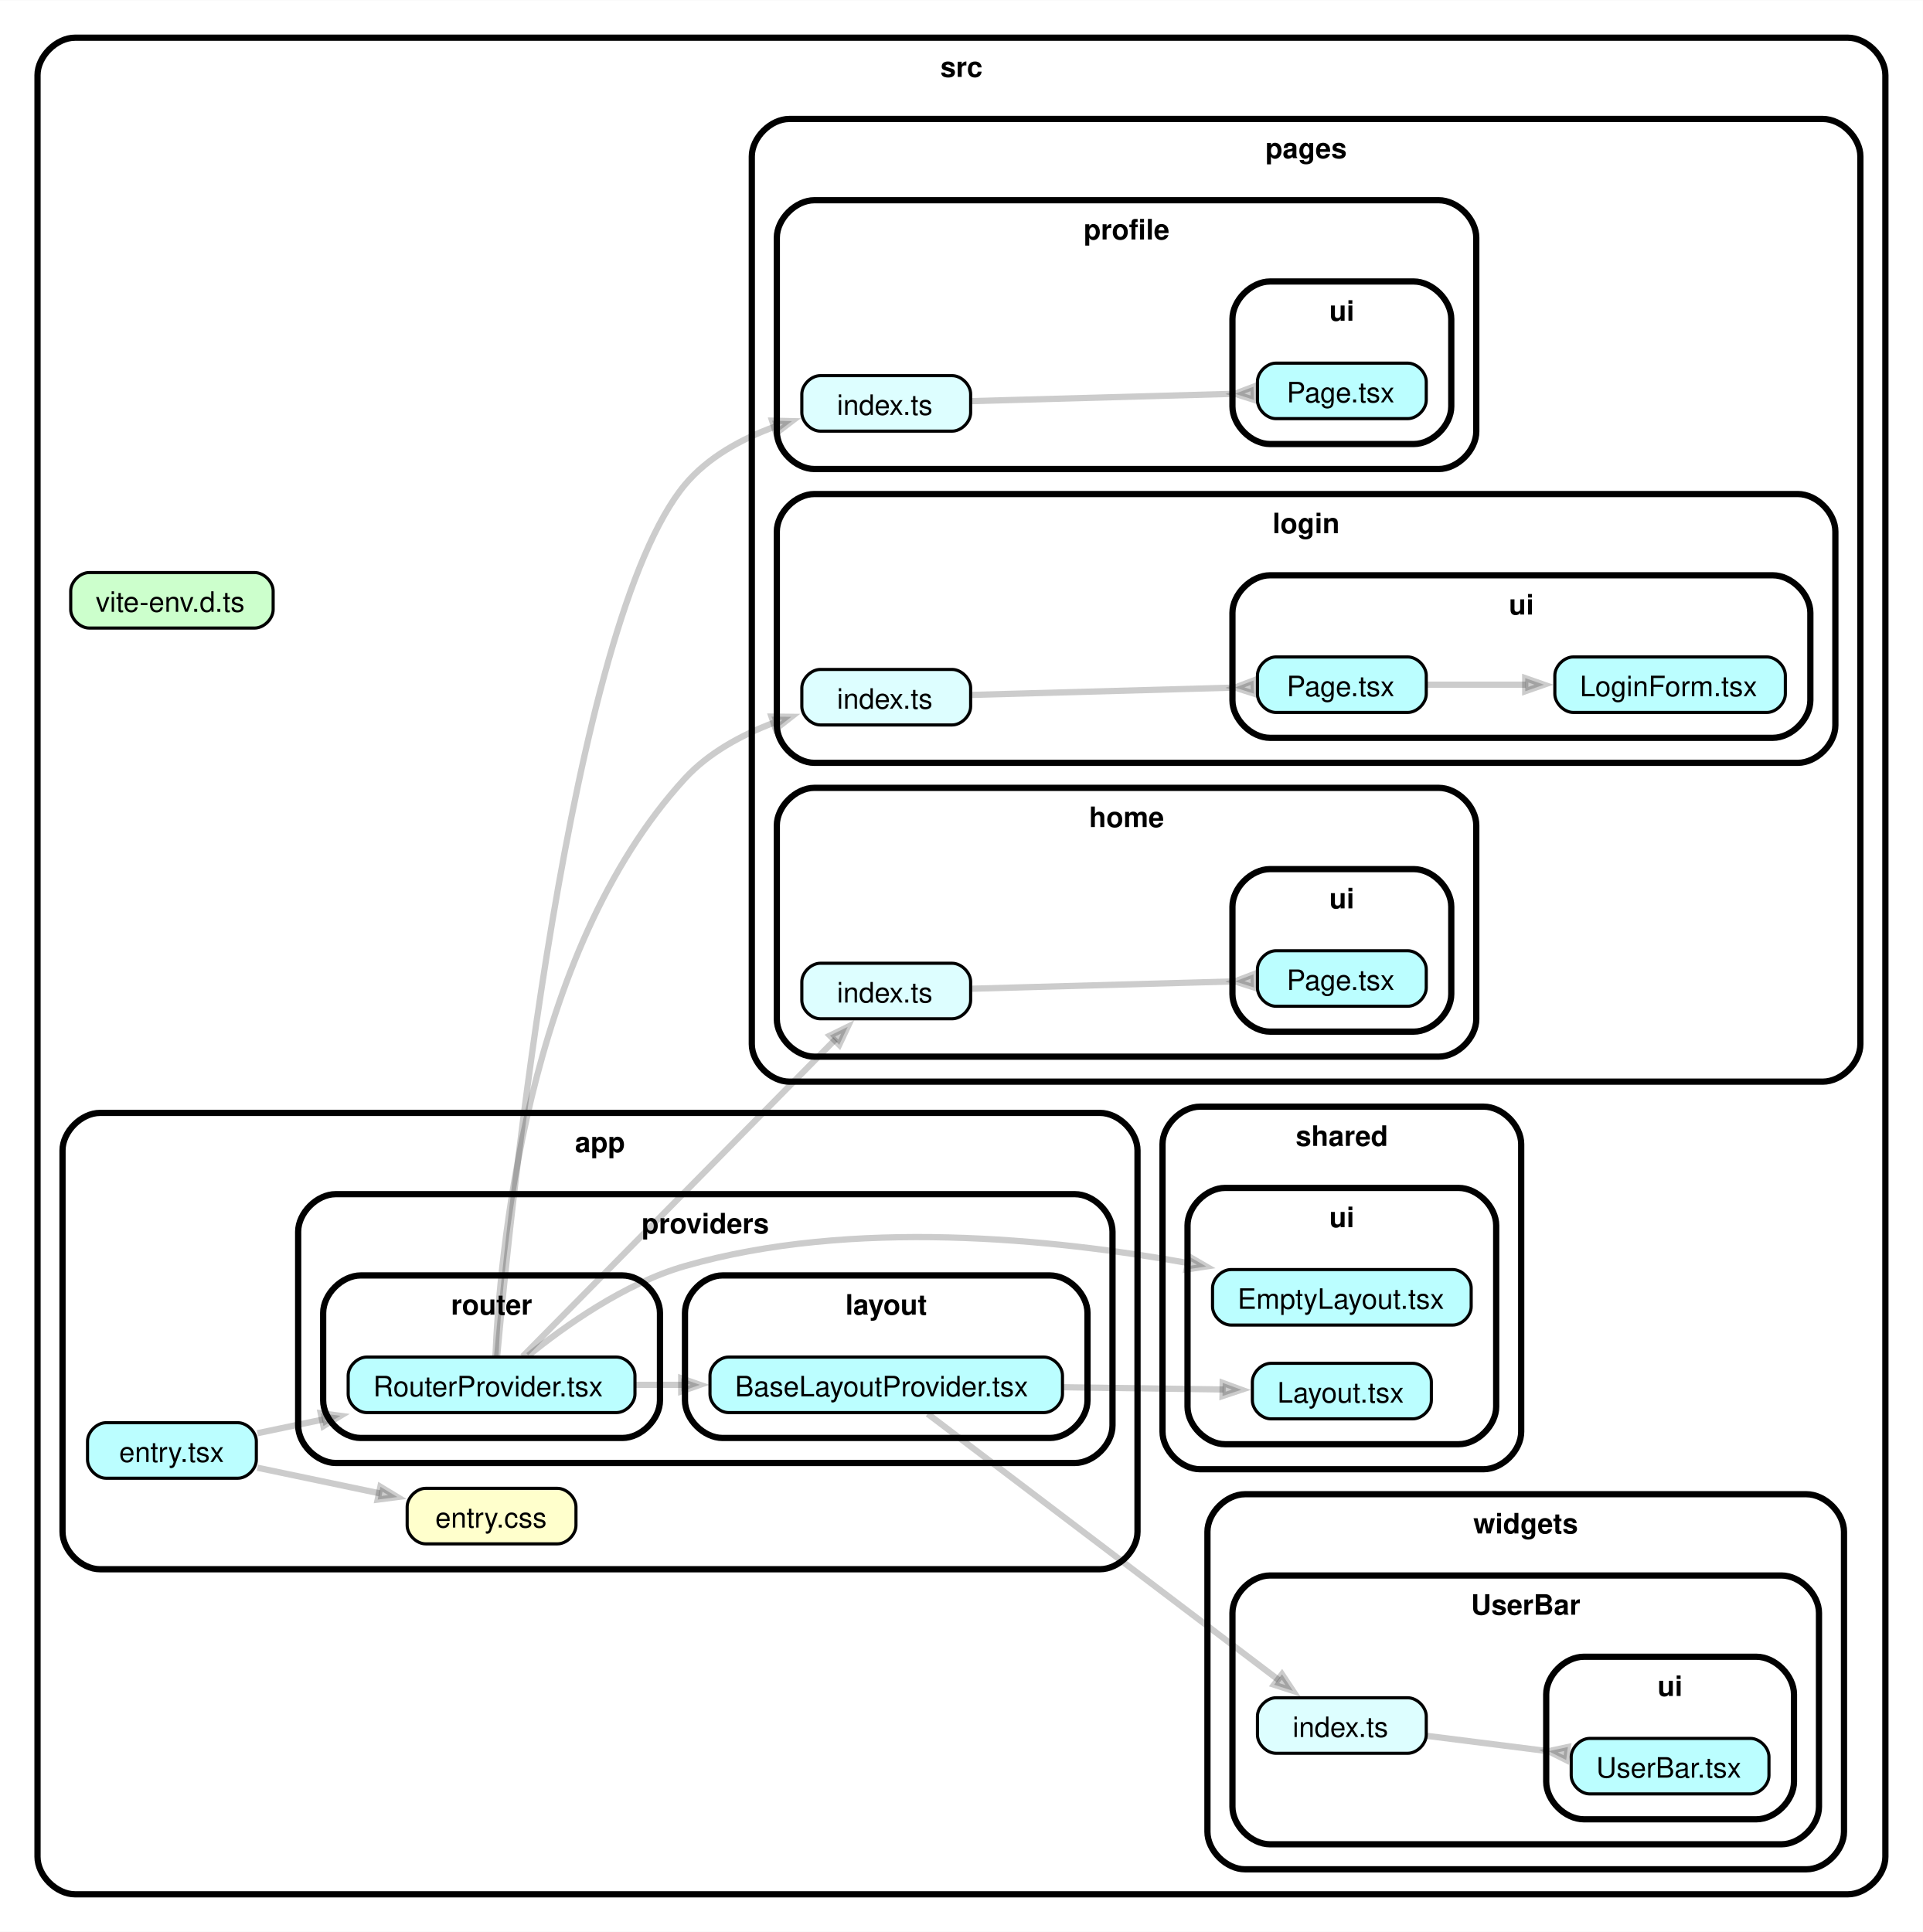
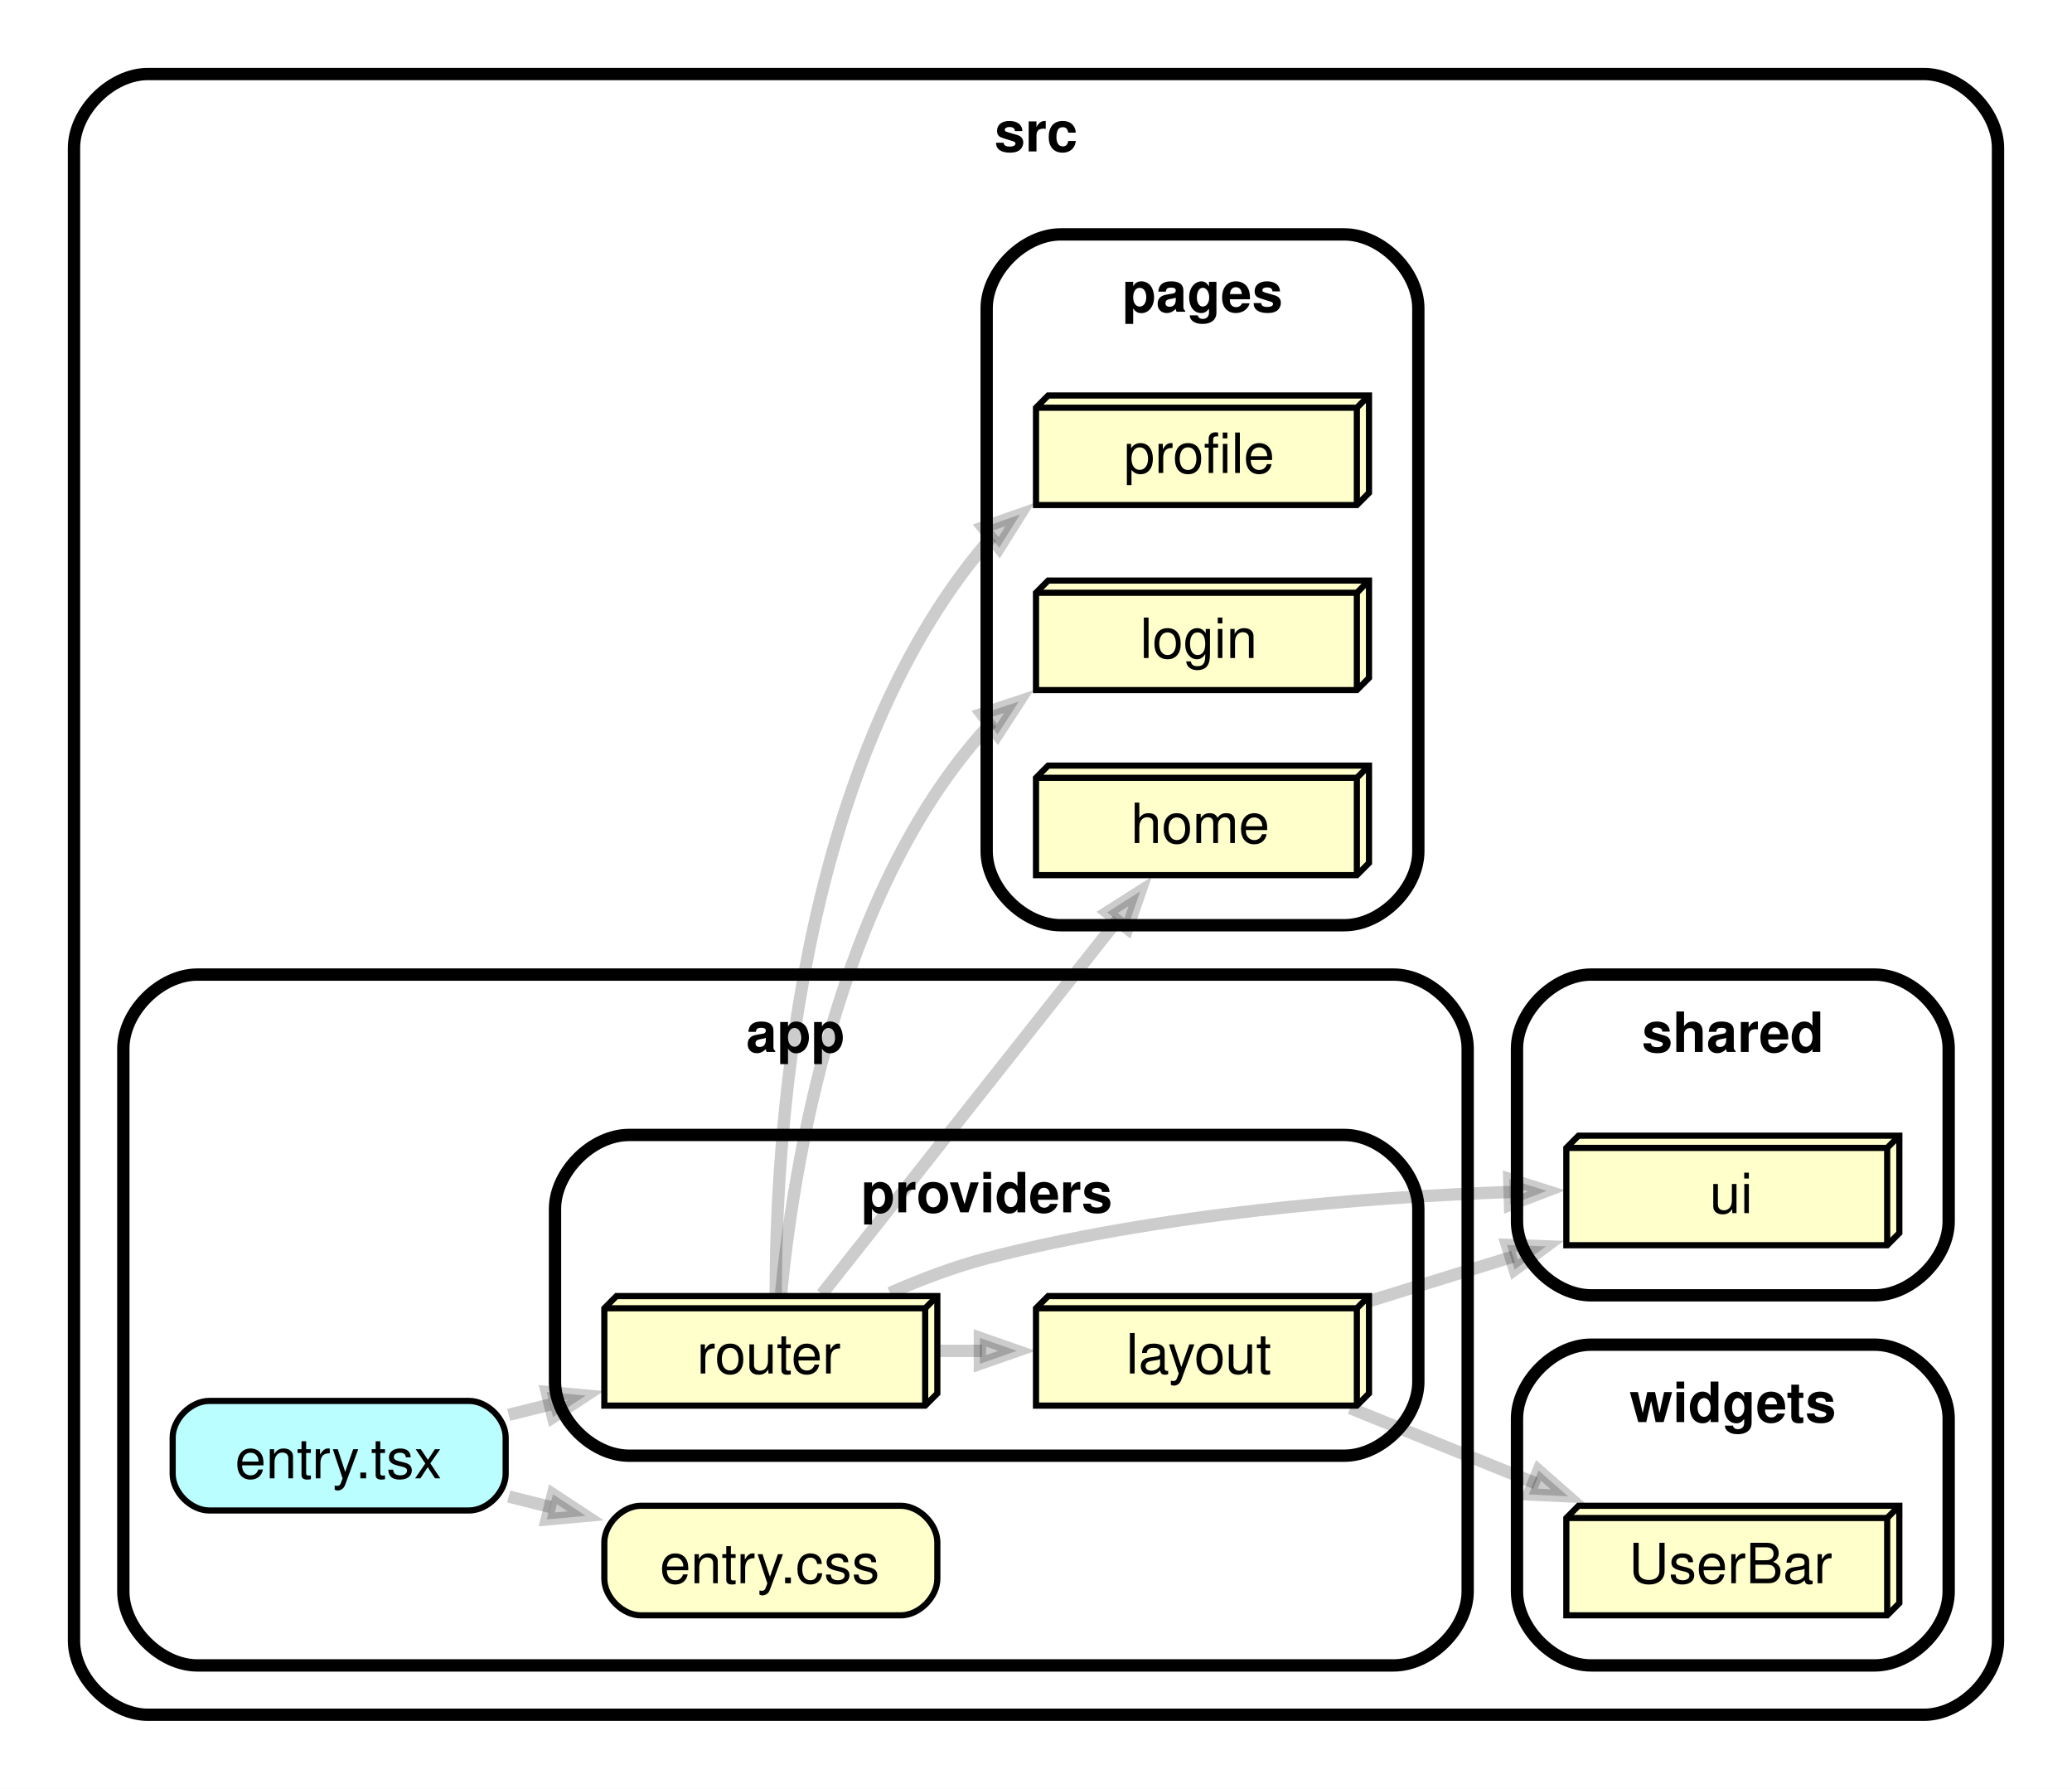
- <svg xmlns="http://www.w3.org/2000/svg" xmlns:xlink="http://www.w3.org/1999/xlink" width="615pt" height="618pt" viewBox="0.00 0.00 615.12 618.00">
-   <g id="graph0" class="graph" transform="scale(1 1) rotate(0) translate(4 614)">
-     <polygon fill="white" stroke="none" points="-4,4 -4,-614 611.12,-614 611.12,4 -4,4" />
+ <svg xmlns="http://www.w3.org/2000/svg" xmlns:xlink="http://www.w3.org/1999/xlink" width="336pt" height="290pt" viewBox="0.00 0.00 336.00 290.00">
+   <g id="graph0" class="graph" transform="scale(1 1) rotate(0) translate(4 286)">
+     <polygon fill="white" stroke="none" points="-4,4 -4,-286 332,-286 332,4 -4,4" />
    <g id="clust1" class="cluster">
-       <path fill="#ffffff" stroke="black" stroke-width="2" d="M20,-8C20,-8 587.12,-8 587.12,-8 593.12,-8 599.12,-14 599.12,-20 599.12,-20 599.12,-590 599.12,-590 599.12,-596 593.12,-602 587.12,-602 587.12,-602 20,-602 20,-602 14,-602 8,-596 8,-590 8,-590 8,-20 8,-20 8,-14 14,-8 20,-8" />
-       <text text-anchor="middle" x="303.56" y="-589.45" font-family="Helvetica,sans-Serif" font-weight="bold" font-size="9.00">src</text>
+       <path fill="#ffffff" stroke="black" stroke-width="2" d="M20,-8C20,-8 308,-8 308,-8 314,-8 320,-14 320,-20 320,-20 320,-262 320,-262 320,-268 314,-274 308,-274 308,-274 20,-274 20,-274 14,-274 8,-268 8,-262 8,-262 8,-20 8,-20 8,-14 14,-8 20,-8" />
+       <text text-anchor="middle" x="164" y="-261.45" font-family="Helvetica,sans-Serif" font-weight="bold" font-size="9.00">src</text>
    </g>
    <g id="clust2" class="cluster">
-       <path fill="#ffffff" stroke="black" stroke-width="2" d="M28,-112C28,-112 347.88,-112 347.88,-112 353.88,-112 359.88,-118 359.88,-124 359.88,-124 359.88,-246 359.88,-246 359.88,-252 353.88,-258 347.88,-258 347.88,-258 28,-258 28,-258 22,-258 16,-252 16,-246 16,-246 16,-124 16,-124 16,-118 22,-112 28,-112" />
-       <text text-anchor="middle" x="187.94" y="-245.45" font-family="Helvetica,sans-Serif" font-weight="bold" font-size="9.00">app</text>
+       <path fill="#ffffff" stroke="black" stroke-width="2" d="M28,-16C28,-16 222,-16 222,-16 228,-16 234,-22 234,-28 234,-28 234,-116 234,-116 234,-122 228,-128 222,-128 222,-128 28,-128 28,-128 22,-128 16,-122 16,-116 16,-116 16,-28 16,-28 16,-22 22,-16 28,-16" />
+       <text text-anchor="middle" x="125" y="-115.45" font-family="Helvetica,sans-Serif" font-weight="bold" font-size="9.00">app</text>
    </g>
    <g id="clust3" class="cluster">
-       <path fill="#ffffff" stroke="black" stroke-width="2" d="M103.38,-146C103.38,-146 339.88,-146 339.88,-146 345.88,-146 351.88,-152 351.88,-158 351.88,-158 351.88,-220 351.88,-220 351.88,-226 345.88,-232 339.88,-232 339.88,-232 103.37,-232 103.37,-232 97.38,-232 91.38,-226 91.38,-220 91.38,-220 91.38,-158 91.38,-158 91.38,-152 97.38,-146 103.38,-146" />
-       <text text-anchor="middle" x="221.62" y="-219.45" font-family="Helvetica,sans-Serif" font-weight="bold" font-size="9.00">providers</text>
+       <path fill="#ffffff" stroke="black" stroke-width="2" d="M98,-50C98,-50 214,-50 214,-50 220,-50 226,-56 226,-62 226,-62 226,-90 226,-90 226,-96 220,-102 214,-102 214,-102 98,-102 98,-102 92,-102 86,-96 86,-90 86,-90 86,-62 86,-62 86,-56 92,-50 98,-50" />
+       <text text-anchor="middle" x="156" y="-89.45" font-family="Helvetica,sans-Serif" font-weight="bold" font-size="9.00">providers</text>
    </g>
    <g id="clust4" class="cluster">
-       <path fill="#ffffff" stroke="black" stroke-width="2" d="M227.12,-154C227.12,-154 331.88,-154 331.88,-154 337.88,-154 343.88,-160 343.88,-166 343.88,-166 343.88,-194 343.88,-194 343.88,-200 337.88,-206 331.88,-206 331.88,-206 227.12,-206 227.12,-206 221.12,-206 215.12,-200 215.12,-194 215.12,-194 215.12,-166 215.12,-166 215.12,-160 221.12,-154 227.12,-154" />
-       <text text-anchor="middle" x="279.5" y="-193.45" font-family="Helvetica,sans-Serif" font-weight="bold" font-size="9.00">layout</text>
+       <path fill="#ffffff" stroke="black" stroke-width="2" d="M168,-136C168,-136 214,-136 214,-136 220,-136 226,-142 226,-148 226,-148 226,-236 226,-236 226,-242 220,-248 214,-248 214,-248 168,-248 168,-248 162,-248 156,-242 156,-236 156,-236 156,-148 156,-148 156,-142 162,-136 168,-136" />
+       <text text-anchor="middle" x="191" y="-235.45" font-family="Helvetica,sans-Serif" font-weight="bold" font-size="9.00">pages</text>
    </g>
    <g id="clust5" class="cluster">
-       <path fill="#ffffff" stroke="black" stroke-width="2" d="M111.38,-154C111.38,-154 195.12,-154 195.12,-154 201.12,-154 207.12,-160 207.12,-166 207.12,-166 207.12,-194 207.12,-194 207.12,-200 201.12,-206 195.12,-206 195.12,-206 111.38,-206 111.38,-206 105.38,-206 99.38,-200 99.38,-194 99.38,-194 99.38,-166 99.38,-166 99.38,-160 105.38,-154 111.38,-154" />
-       <text text-anchor="middle" x="153.25" y="-193.45" font-family="Helvetica,sans-Serif" font-weight="bold" font-size="9.00">router</text>
+       <path fill="#ffffff" stroke="black" stroke-width="2" d="M254,-76C254,-76 300,-76 300,-76 306,-76 312,-82 312,-88 312,-88 312,-116 312,-116 312,-122 306,-128 300,-128 300,-128 254,-128 254,-128 248,-128 242,-122 242,-116 242,-116 242,-88 242,-88 242,-82 248,-76 254,-76" />
+       <text text-anchor="middle" x="277" y="-115.45" font-family="Helvetica,sans-Serif" font-weight="bold" font-size="9.00">shared</text>
    </g>
    <g id="clust6" class="cluster">
-       <path fill="#ffffff" stroke="black" stroke-width="2" d="M248.5,-268C248.5,-268 579.12,-268 579.12,-268 585.12,-268 591.12,-274 591.12,-280 591.12,-280 591.12,-564 591.12,-564 591.12,-570 585.12,-576 579.12,-576 579.12,-576 248.5,-576 248.5,-576 242.5,-576 236.5,-570 236.5,-564 236.5,-564 236.5,-280 236.5,-280 236.5,-274 242.5,-268 248.5,-268" />
-       <text text-anchor="middle" x="413.81" y="-563.45" font-family="Helvetica,sans-Serif" font-weight="bold" font-size="9.00">pages</text>
-     </g>
-     <g id="clust7" class="cluster">
-       <path fill="#ffffff" stroke="black" stroke-width="2" d="M256.5,-276C256.5,-276 456.25,-276 456.25,-276 462.25,-276 468.25,-282 468.25,-288 468.25,-288 468.25,-350 468.25,-350 468.25,-356 462.25,-362 456.25,-362 456.25,-362 256.5,-362 256.5,-362 250.5,-362 244.5,-356 244.5,-350 244.5,-350 244.5,-288 244.5,-288 244.5,-282 250.5,-276 256.5,-276" />
-       <text text-anchor="middle" x="356.38" y="-349.45" font-family="Helvetica,sans-Serif" font-weight="bold" font-size="9.00">home</text>
-     </g>
-     <g id="clust8" class="cluster">
-       <path fill="#ffffff" stroke="black" stroke-width="2" d="M402.25,-284C402.25,-284 448.25,-284 448.25,-284 454.25,-284 460.25,-290 460.25,-296 460.25,-296 460.25,-324 460.25,-324 460.25,-330 454.25,-336 448.25,-336 448.25,-336 402.25,-336 402.25,-336 396.25,-336 390.25,-330 390.25,-324 390.25,-324 390.25,-296 390.25,-296 390.25,-290 396.25,-284 402.25,-284" />
-       <text text-anchor="middle" x="425.25" y="-323.45" font-family="Helvetica,sans-Serif" font-weight="bold" font-size="9.00">ui</text>
-     </g>
-     <g id="clust9" class="cluster">
-       <path fill="#ffffff" stroke="black" stroke-width="2" d="M256.5,-370C256.5,-370 571.12,-370 571.12,-370 577.12,-370 583.12,-376 583.12,-382 583.12,-382 583.12,-444 583.12,-444 583.12,-450 577.12,-456 571.12,-456 571.12,-456 256.5,-456 256.5,-456 250.5,-456 244.5,-450 244.5,-444 244.5,-444 244.5,-382 244.5,-382 244.5,-376 250.5,-370 256.5,-370" />
-       <text text-anchor="middle" x="413.81" y="-443.45" font-family="Helvetica,sans-Serif" font-weight="bold" font-size="9.00">login</text>
-     </g>
-     <g id="clust10" class="cluster">
-       <path fill="#ffffff" stroke="black" stroke-width="2" d="M402.25,-378C402.25,-378 563.12,-378 563.12,-378 569.12,-378 575.12,-384 575.12,-390 575.12,-390 575.12,-418 575.12,-418 575.12,-424 569.12,-430 563.12,-430 563.12,-430 402.25,-430 402.25,-430 396.25,-430 390.25,-424 390.25,-418 390.25,-418 390.25,-390 390.25,-390 390.25,-384 396.25,-378 402.25,-378" />
-       <text text-anchor="middle" x="482.69" y="-417.45" font-family="Helvetica,sans-Serif" font-weight="bold" font-size="9.00">ui</text>
-     </g>
-     <g id="clust11" class="cluster">
-       <path fill="#ffffff" stroke="black" stroke-width="2" d="M256.5,-464C256.5,-464 456.25,-464 456.25,-464 462.25,-464 468.25,-470 468.25,-476 468.25,-476 468.25,-538 468.25,-538 468.25,-544 462.25,-550 456.25,-550 456.25,-550 256.5,-550 256.5,-550 250.5,-550 244.5,-544 244.5,-538 244.5,-538 244.5,-476 244.5,-476 244.5,-470 250.5,-464 256.5,-464" />
-       <text text-anchor="middle" x="356.38" y="-537.45" font-family="Helvetica,sans-Serif" font-weight="bold" font-size="9.00">profile</text>
-     </g>
-     <g id="clust12" class="cluster">
-       <path fill="#ffffff" stroke="black" stroke-width="2" d="M402.25,-472C402.25,-472 448.25,-472 448.25,-472 454.25,-472 460.25,-478 460.25,-484 460.25,-484 460.25,-512 460.25,-512 460.25,-518 454.25,-524 448.25,-524 448.25,-524 402.25,-524 402.25,-524 396.25,-524 390.25,-518 390.25,-512 390.25,-512 390.25,-484 390.25,-484 390.25,-478 396.25,-472 402.25,-472" />
-       <text text-anchor="middle" x="425.25" y="-511.45" font-family="Helvetica,sans-Serif" font-weight="bold" font-size="9.00">ui</text>
-     </g>
-     <g id="clust13" class="cluster">
-       <path fill="#ffffff" stroke="black" stroke-width="2" d="M379.88,-144C379.88,-144 470.62,-144 470.62,-144 476.62,-144 482.62,-150 482.62,-156 482.62,-156 482.62,-248 482.62,-248 482.62,-254 476.62,-260 470.62,-260 470.62,-260 379.88,-260 379.88,-260 373.88,-260 367.88,-254 367.88,-248 367.88,-248 367.88,-156 367.88,-156 367.88,-150 373.88,-144 379.88,-144" />
-       <text text-anchor="middle" x="425.25" y="-247.45" font-family="Helvetica,sans-Serif" font-weight="bold" font-size="9.00">shared</text>
-     </g>
-     <g id="clust14" class="cluster">
-       <path fill="#ffffff" stroke="black" stroke-width="2" d="M387.88,-152C387.88,-152 462.62,-152 462.62,-152 468.62,-152 474.62,-158 474.62,-164 474.62,-164 474.62,-222 474.62,-222 474.62,-228 468.62,-234 462.62,-234 462.62,-234 387.88,-234 387.88,-234 381.88,-234 375.88,-228 375.88,-222 375.88,-222 375.88,-164 375.88,-164 375.88,-158 381.88,-152 387.88,-152" />
-       <text text-anchor="middle" x="425.25" y="-221.45" font-family="Helvetica,sans-Serif" font-weight="bold" font-size="9.00">ui</text>
-     </g>
-     <g id="clust15" class="cluster">
-       <path fill="#ffffff" stroke="black" stroke-width="2" d="M394.25,-16C394.25,-16 573.88,-16 573.88,-16 579.88,-16 585.88,-22 585.88,-28 585.88,-28 585.88,-124 585.88,-124 585.88,-130 579.88,-136 573.88,-136 573.88,-136 394.25,-136 394.25,-136 388.25,-136 382.25,-130 382.25,-124 382.25,-124 382.25,-28 382.25,-28 382.25,-22 388.25,-16 394.25,-16" />
-       <text text-anchor="middle" x="484.06" y="-123.45" font-family="Helvetica,sans-Serif" font-weight="bold" font-size="9.00">widgets</text>
-     </g>
-     <g id="clust16" class="cluster">
-       <path fill="#ffffff" stroke="black" stroke-width="2" d="M402.25,-24C402.25,-24 565.88,-24 565.88,-24 571.88,-24 577.88,-30 577.88,-36 577.88,-36 577.88,-98 577.88,-98 577.88,-104 571.88,-110 565.88,-110 565.88,-110 402.25,-110 402.25,-110 396.25,-110 390.25,-104 390.25,-98 390.25,-98 390.25,-36 390.25,-36 390.25,-30 396.25,-24 402.25,-24" />
-       <text text-anchor="middle" x="484.06" y="-97.45" font-family="Helvetica,sans-Serif" font-weight="bold" font-size="9.00">UserBar</text>
-     </g>
-     <g id="clust17" class="cluster">
-       <path fill="#ffffff" stroke="black" stroke-width="2" d="M502.62,-32C502.62,-32 557.88,-32 557.88,-32 563.88,-32 569.88,-38 569.88,-44 569.88,-44 569.88,-72 569.88,-72 569.88,-78 563.88,-84 557.88,-84 557.88,-84 502.62,-84 502.62,-84 496.62,-84 490.62,-78 490.62,-72 490.62,-72 490.62,-44 490.62,-44 490.62,-38 496.62,-32 502.62,-32" />
-       <text text-anchor="middle" x="530.25" y="-71.45" font-family="Helvetica,sans-Serif" font-weight="bold" font-size="9.00">ui</text>
+       <path fill="#ffffff" stroke="black" stroke-width="2" d="M254,-16C254,-16 300,-16 300,-16 306,-16 312,-22 312,-28 312,-28 312,-56 312,-56 312,-62 306,-68 300,-68 300,-68 254,-68 254,-68 248,-68 242,-62 242,-56 242,-56 242,-28 242,-28 242,-22 248,-16 254,-16" />
+       <text text-anchor="middle" x="277" y="-55.45" font-family="Helvetica,sans-Serif" font-weight="bold" font-size="9.00">widgets</text>
    </g>
    <g id="node1" class="node">
      <g id="a_node1">
        <a xlink:href="src/app/entry.css" xlink:title="entry.css">
-           <path fill="#ffffcc" stroke="black" d="M174.33,-137.88C174.33,-137.88 132.17,-137.88 132.17,-137.88 129.21,-137.88 126.25,-134.92 126.25,-131.96 126.25,-131.96 126.25,-126.04 126.25,-126.04 126.25,-123.08 129.21,-120.12 132.17,-120.12 132.17,-120.12 174.33,-120.12 174.33,-120.12 177.29,-120.12 180.25,-123.08 180.25,-126.04 180.25,-126.04 180.25,-131.96 180.25,-131.96 180.25,-134.92 177.29,-137.88 174.33,-137.88" />
-           <text text-anchor="start" x="135.25" y="-125.33" font-family="Helvetica,sans-Serif" font-size="9.00">entry.css</text>
+           <path fill="#ffffcc" stroke="black" d="M142.08,-41.88C142.08,-41.88 99.92,-41.88 99.92,-41.88 96.96,-41.88 94,-38.92 94,-35.96 94,-35.96 94,-30.04 94,-30.04 94,-27.08 96.96,-24.12 99.92,-24.12 99.92,-24.12 142.08,-24.12 142.08,-24.12 145.04,-24.12 148,-27.08 148,-30.04 148,-30.04 148,-35.96 148,-35.96 148,-38.92 145.04,-41.88 142.08,-41.88" />
+           <text text-anchor="start" x="103" y="-29.32" font-family="Helvetica,sans-Serif" font-size="9.00">entry.css</text>
        </a>
      </g>
    </g>
    <g id="node2" class="node">
      <g id="a_node2">
        <a xlink:href="src/app/entry.tsx" xlink:title="entry.tsx">
-           <path fill="#bbfeff" stroke="black" d="M72.08,-158.88C72.08,-158.88 29.92,-158.88 29.92,-158.88 26.96,-158.88 24,-155.92 24,-152.96 24,-152.96 24,-147.04 24,-147.04 24,-144.08 26.96,-141.12 29.92,-141.12 29.92,-141.12 72.08,-141.12 72.08,-141.12 75.04,-141.12 78,-144.08 78,-147.04 78,-147.04 78,-152.96 78,-152.96 78,-155.92 75.04,-158.88 72.08,-158.88" />
-           <text text-anchor="start" x="34.12" y="-146.32" font-family="Helvetica,sans-Serif" font-size="9.00">entry.tsx</text>
+           <path fill="#bbfeff" stroke="black" d="M72.08,-58.88C72.08,-58.88 29.92,-58.88 29.92,-58.88 26.96,-58.88 24,-55.92 24,-52.96 24,-52.96 24,-47.04 24,-47.04 24,-44.08 26.96,-41.12 29.92,-41.12 29.92,-41.12 72.08,-41.12 72.08,-41.12 75.04,-41.12 78,-44.08 78,-47.04 78,-47.04 78,-52.96 78,-52.96 78,-55.92 75.04,-58.88 72.08,-58.88" />
+           <text text-anchor="start" x="34.12" y="-46.33" font-family="Helvetica,sans-Serif" font-size="9.00">entry.tsx</text>
        </a>
      </g>
    </g>
    <g id="edge1" class="edge">
-       <path fill="none" stroke="#000000" stroke-width="2" stroke-opacity="0.2" d="M78.34,-144.48C90.31,-141.97 104.64,-138.97 117.48,-136.28" />
-       <polygon fill="#000000" fill-opacity="0.2" stroke="#000000" stroke-width="2" stroke-opacity="0.2" points="117.68,-138.39 123.12,-135.1 116.82,-134.28 117.68,-138.39" />
+       <path fill="none" stroke="#000000" stroke-width="2" stroke-opacity="0.2" d="M78.49,-43.38C80.7,-42.82 82.97,-42.26 85.24,-41.69" />
+       <polygon fill="#000000" fill-opacity="0.2" stroke="#000000" stroke-width="2" stroke-opacity="0.2" points="85.67,-43.75 90.99,-40.25 84.66,-39.67 85.67,-43.75" />
    </g>
    <g id="node3" class="node">
      <g id="a_node3">
-         <a xlink:href="src/app/providers/router/RouterProvider.tsx" xlink:title="RouterProvider.tsx">
-           <path fill="#bbfeff" stroke="black" d="M193.21,-179.88C193.21,-179.88 113.29,-179.88 113.29,-179.88 110.33,-179.88 107.38,-176.92 107.38,-173.96 107.38,-173.96 107.38,-168.04 107.38,-168.04 107.38,-165.08 110.33,-162.12 113.29,-162.12 113.29,-162.12 193.21,-162.12 193.21,-162.12 196.17,-162.12 199.12,-165.08 199.12,-168.04 199.12,-168.04 199.12,-173.96 199.12,-173.96 199.12,-176.92 196.17,-179.88 193.21,-179.88" />
-           <text text-anchor="start" x="115.38" y="-167.32" font-family="Helvetica,sans-Serif" font-size="9.00">RouterProvider.tsx</text>
+         <a xlink:href="src/app/providers/router/" xlink:title="router">
+           <polygon fill="#ffffcc" stroke="black" points="148,-75.88 95.97,-75.88 94,-73.9 94,-58.12 146.03,-58.12 148,-60.1 148,-75.88" />
+           <polyline fill="none" stroke="black" points="146.03,-73.9 94,-73.9" />
+           <polyline fill="none" stroke="black" points="146.03,-73.9 146.03,-58.12" />
+           <polyline fill="none" stroke="black" points="146.03,-73.9 148,-75.88" />
+           <text text-anchor="start" x="109" y="-63.33" font-family="Helvetica,sans-Serif" font-size="9.00">router</text>
        </a>
      </g>
    </g>
    <g id="edge2" class="edge">
-       <path fill="none" stroke="#000000" stroke-width="2" stroke-opacity="0.2" d="M78.34,-155.52C84.84,-156.88 92.04,-158.39 99.32,-159.91" />
-       <polygon fill="#000000" fill-opacity="0.2" stroke="#000000" stroke-width="2" stroke-opacity="0.2" points="98.6,-161.91 104.91,-161.08 99.46,-157.8 98.6,-161.91" />
+       <path fill="none" stroke="#000000" stroke-width="2" stroke-opacity="0.2" d="M78.49,-56.62C80.7,-57.18 82.97,-57.74 85.24,-58.31" />
+       <polygon fill="#000000" fill-opacity="0.2" stroke="#000000" stroke-width="2" stroke-opacity="0.2" points="84.66,-60.33 90.99,-59.75 85.67,-56.25 84.66,-60.33" />
    </g>
    <g id="node4" class="node">
      <g id="a_node4">
-         <a xlink:href="src/app/providers/layout/BaseLayoutProvider.tsx" xlink:title="BaseLayoutProvider.tsx">
-           <path fill="#bbfeff" stroke="black" d="M329.96,-179.88C329.96,-179.88 229.04,-179.88 229.04,-179.88 226.08,-179.88 223.12,-176.92 223.12,-173.96 223.12,-173.96 223.12,-168.04 223.12,-168.04 223.12,-165.08 226.08,-162.12 229.04,-162.12 229.04,-162.12 329.96,-162.12 329.96,-162.12 332.92,-162.12 335.88,-165.08 335.88,-168.04 335.88,-168.04 335.88,-173.96 335.88,-173.96 335.88,-176.92 332.92,-179.88 329.96,-179.88" />
-           <text text-anchor="start" x="231.12" y="-167.32" font-family="Helvetica,sans-Serif" font-size="9.00">BaseLayoutProvider.tsx</text>
+         <a xlink:href="src/app/providers/layout/" xlink:title="layout">
+           <polygon fill="#ffffcc" stroke="black" points="218,-75.88 165.97,-75.88 164,-73.9 164,-58.12 216.03,-58.12 218,-60.1 218,-75.88" />
+           <polyline fill="none" stroke="black" points="216.03,-73.9 164,-73.9" />
+           <polyline fill="none" stroke="black" points="216.03,-73.9 216.03,-58.12" />
+           <polyline fill="none" stroke="black" points="216.03,-73.9 218,-75.88" />
+           <text text-anchor="start" x="178.62" y="-63.33" font-family="Helvetica,sans-Serif" font-size="9.00">layout</text>
        </a>
      </g>
    </g>
    <g id="edge5" class="edge">
-       <path fill="none" stroke="#000000" stroke-width="2" stroke-opacity="0.2" d="M199.46,-171C204.23,-171 209.14,-171 214.08,-171" />
-       <polygon fill="#000000" fill-opacity="0.2" stroke="#000000" stroke-width="2" stroke-opacity="0.2" points="213.92,-173.1 219.92,-171 213.92,-168.9 213.92,-173.1" />
+       <path fill="none" stroke="#000000" stroke-width="2" stroke-opacity="0.2" d="M148.49,-67C150.7,-67 152.97,-67 155.24,-67" />
+       <polygon fill="#000000" fill-opacity="0.2" stroke="#000000" stroke-width="2" stroke-opacity="0.2" points="154.9,-69.1 160.9,-67 154.9,-64.9 154.9,-69.1" />
+     </g>
+     <g id="node5" class="node">
+       <g id="a_node5">
+         <a xlink:href="src/shared/ui/" xlink:title="ui">
+           <polygon fill="#ffffcc" stroke="black" points="304,-101.88 251.97,-101.88 250,-99.9 250,-84.12 302.03,-84.12 304,-86.1 304,-101.88" />
+           <polyline fill="none" stroke="black" points="302.03,-99.9 250,-99.9" />
+           <polyline fill="none" stroke="black" points="302.03,-99.9 302.03,-84.12" />
+           <polyline fill="none" stroke="black" points="302.03,-99.9 304,-101.88" />
+           <text text-anchor="start" x="273.25" y="-89.33" font-family="Helvetica,sans-Serif" font-size="9.00">ui</text>
+         </a>
+       </g>
+     </g>
+     <g id="edge9" class="edge">
+       <path fill="none" stroke="#000000" stroke-width="2" stroke-opacity="0.2" d="M140.32,-76.37C145.29,-78.56 150.75,-80.64 156,-82 184.01,-89.26 216.79,-91.88 241,-92.76" />
+       <polygon fill="#000000" fill-opacity="0.2" stroke="#000000" stroke-width="2" stroke-opacity="0.2" points="240.75,-94.86 246.81,-92.93 240.87,-90.66 240.75,-94.86" />
    </g>
    <g id="node7" class="node">
      <g id="a_node7">
-         <a xlink:href="src/pages/home/index.ts" xlink:title="index.ts">
-           <path fill="#ddfeff" stroke="black" d="M300.58,-305.88C300.58,-305.88 258.42,-305.88 258.42,-305.88 255.46,-305.88 252.5,-302.92 252.5,-299.96 252.5,-299.96 252.5,-294.04 252.5,-294.04 252.5,-291.08 255.46,-288.12 258.42,-288.12 258.42,-288.12 300.58,-288.12 300.58,-288.12 303.54,-288.12 306.5,-291.08 306.5,-294.04 306.5,-294.04 306.5,-299.96 306.5,-299.96 306.5,-302.92 303.54,-305.88 300.58,-305.88" />
-           <text text-anchor="start" x="263.75" y="-293.32" font-family="Helvetica,sans-Serif" font-size="9.00">index.ts</text>
+         <a xlink:href="src/pages/home/" xlink:title="home">
+           <polygon fill="#ffffcc" stroke="black" points="218,-161.88 165.97,-161.88 164,-159.9 164,-144.12 216.03,-144.12 218,-146.1 218,-161.88" />
+           <polyline fill="none" stroke="black" points="216.03,-159.9 164,-159.9" />
+           <polyline fill="none" stroke="black" points="216.03,-159.9 216.03,-144.12" />
+           <polyline fill="none" stroke="black" points="216.03,-159.9 218,-161.88" />
+           <text text-anchor="start" x="179.38" y="-149.32" font-family="Helvetica,sans-Serif" font-size="9.00">home</text>
        </a>
      </g>
    </g>
    <g id="edge6" class="edge">
-       <path fill="none" stroke="#000000" stroke-width="2" stroke-opacity="0.2" d="M163.19,-180.06C184.22,-201.39 237.04,-254.96 263.25,-281.54" />
-       <polygon fill="#000000" fill-opacity="0.2" stroke="#000000" stroke-width="2" stroke-opacity="0.2" points="261.48,-282.73 267.18,-285.53 264.47,-279.78 261.48,-282.73" />
+       <path fill="none" stroke="#000000" stroke-width="2" stroke-opacity="0.2" d="M129.28,-76.2C140.73,-90.69 163.11,-118.99 177.27,-136.9" />
+       <polygon fill="#000000" fill-opacity="0.2" stroke="#000000" stroke-width="2" stroke-opacity="0.2" points="175.53,-138.08 180.9,-141.49 178.82,-135.48 175.53,-138.08" />
    </g>
    <g id="node8" class="node">
      <g id="a_node8">
-         <a xlink:href="src/pages/login/index.ts" xlink:title="index.ts">
-           <path fill="#ddfeff" stroke="black" d="M300.58,-399.88C300.58,-399.88 258.42,-399.88 258.42,-399.88 255.46,-399.88 252.5,-396.92 252.5,-393.96 252.5,-393.96 252.5,-388.04 252.5,-388.04 252.5,-385.08 255.46,-382.12 258.42,-382.12 258.42,-382.12 300.58,-382.12 300.58,-382.12 303.54,-382.12 306.5,-385.08 306.5,-388.04 306.5,-388.04 306.5,-393.96 306.5,-393.96 306.5,-396.92 303.54,-399.88 300.58,-399.88" />
-           <text text-anchor="start" x="263.75" y="-387.32" font-family="Helvetica,sans-Serif" font-size="9.00">index.ts</text>
+         <a xlink:href="src/pages/login/" xlink:title="login">
+           <polygon fill="#ffffcc" stroke="black" points="218,-191.88 165.97,-191.88 164,-189.9 164,-174.12 216.03,-174.12 218,-176.1 218,-191.88" />
+           <polyline fill="none" stroke="black" points="216.03,-189.9 164,-189.9" />
+           <polyline fill="none" stroke="black" points="216.03,-189.9 216.03,-174.12" />
+           <polyline fill="none" stroke="black" points="216.03,-189.9 218,-191.88" />
+           <text text-anchor="start" x="180.88" y="-179.32" font-family="Helvetica,sans-Serif" font-size="9.00">login</text>
        </a>
      </g>
    </g>
    <g id="edge7" class="edge">
-       <path fill="none" stroke="#000000" stroke-width="2" stroke-opacity="0.2" d="M154.48,-180.03C155.75,-210.26 163.8,-309.1 215.12,-365 222.67,-373.21 233.18,-378.9 243.48,-382.8" />
-       <polygon fill="#000000" fill-opacity="0.2" stroke="#000000" stroke-width="2" stroke-opacity="0.2" points="242.79,-384.79 249.15,-384.72 244.14,-380.81 242.79,-384.79" />
+       <path fill="none" stroke="#000000" stroke-width="2" stroke-opacity="0.2" d="M122.67,-76.33C124.54,-95.78 131.42,-141.08 156,-168 156.27,-168.3 156.55,-168.59 156.84,-168.88" />
+       <polygon fill="#000000" fill-opacity="0.2" stroke="#000000" stroke-width="2" stroke-opacity="0.2" points="155.19,-170.26 161.22,-172.27 157.76,-166.93 155.19,-170.26" />
    </g>
    <g id="node9" class="node">
      <g id="a_node9">
-         <a xlink:href="src/pages/profile/index.ts" xlink:title="index.ts">
-           <path fill="#ddfeff" stroke="black" d="M300.58,-493.88C300.58,-493.88 258.42,-493.88 258.42,-493.88 255.46,-493.88 252.5,-490.92 252.5,-487.96 252.5,-487.96 252.5,-482.04 252.5,-482.04 252.5,-479.08 255.46,-476.12 258.42,-476.12 258.42,-476.12 300.58,-476.12 300.58,-476.12 303.54,-476.12 306.5,-479.08 306.5,-482.04 306.5,-482.04 306.5,-487.96 306.5,-487.96 306.5,-490.92 303.54,-493.88 300.58,-493.88" />
-           <text text-anchor="start" x="263.75" y="-481.32" font-family="Helvetica,sans-Serif" font-size="9.00">index.ts</text>
+         <a xlink:href="src/pages/profile/" xlink:title="profile">
+           <polygon fill="#ffffcc" stroke="black" points="218,-221.88 165.97,-221.88 164,-219.9 164,-204.12 216.03,-204.12 218,-206.1 218,-221.88" />
+           <polyline fill="none" stroke="black" points="216.03,-219.9 164,-219.9" />
+           <polyline fill="none" stroke="black" points="216.03,-219.9 216.03,-204.12" />
+           <polyline fill="none" stroke="black" points="216.03,-219.9 218,-221.88" />
+           <text text-anchor="start" x="178.25" y="-209.32" font-family="Helvetica,sans-Serif" font-size="9.00">profile</text>
        </a>
      </g>
    </g>
    <g id="edge8" class="edge">
-       <path fill="none" stroke="#000000" stroke-width="2" stroke-opacity="0.2" d="M155.04,-180.11C159.02,-224.15 178.15,-414.64 215.12,-459 222.46,-467.79 233.23,-473.65 243.83,-477.54" />
-       <polygon fill="#000000" fill-opacity="0.2" stroke="#000000" stroke-width="2" stroke-opacity="0.2" points="242.99,-479.47 249.34,-479.32 244.28,-475.47 242.99,-479.47" />
-     </g>
-     <g id="node10" class="node">
-       <g id="a_node10">
-         <a xlink:href="src/shared/ui/EmptyLayout.tsx" xlink:title="EmptyLayout.tsx">
-           <path fill="#bbfeff" stroke="black" d="M460.71,-207.88C460.71,-207.88 389.79,-207.88 389.79,-207.88 386.83,-207.88 383.88,-204.92 383.88,-201.96 383.88,-201.96 383.88,-196.04 383.88,-196.04 383.88,-193.08 386.83,-190.12 389.79,-190.12 389.79,-190.12 460.71,-190.12 460.71,-190.12 463.67,-190.12 466.62,-193.08 466.62,-196.04 466.62,-196.04 466.62,-201.96 466.62,-201.96 466.62,-204.92 463.67,-207.88 460.71,-207.88" />
-           <text text-anchor="start" x="391.88" y="-195.32" font-family="Helvetica,sans-Serif" font-size="9.00">EmptyLayout.tsx</text>
-         </a>
-       </g>
-     </g>
-     <g id="edge9" class="edge">
-       <path fill="none" stroke="#000000" stroke-width="2" stroke-opacity="0.2" d="M165,-180.36C176.5,-189.7 195.72,-203.44 215.12,-209 268.62,-224.33 332.93,-217.74 375.99,-209.98" />
-       <polygon fill="#000000" fill-opacity="0.2" stroke="#000000" stroke-width="2" stroke-opacity="0.2" points="376.36,-212.04 381.86,-208.87 375.58,-207.92 376.36,-212.04" />
-     </g>
-     <g id="node5" class="node">
-       <g id="a_node5">
-         <a xlink:href="src/shared/ui/Layout.tsx" xlink:title="Layout.tsx">
-           <path fill="#bbfeff" stroke="black" d="M447.96,-177.88C447.96,-177.88 402.54,-177.88 402.54,-177.88 399.58,-177.88 396.62,-174.92 396.62,-171.96 396.62,-171.96 396.62,-166.04 396.62,-166.04 396.62,-163.08 399.58,-160.12 402.54,-160.12 402.54,-160.12 447.96,-160.12 447.96,-160.12 450.92,-160.12 453.88,-163.08 453.88,-166.04 453.88,-166.04 453.88,-171.96 453.88,-171.96 453.88,-174.92 450.92,-177.88 447.96,-177.88" />
-           <text text-anchor="start" x="404.62" y="-165.32" font-family="Helvetica,sans-Serif" font-size="9.00">Layout.tsx</text>
-         </a>
-       </g>
+       <path fill="none" stroke="#000000" stroke-width="2" stroke-opacity="0.2" d="M121.8,-76.16C121.77,-99.37 124.8,-161.3 156,-198 156.27,-198.32 156.55,-198.63 156.84,-198.94" />
+       <polygon fill="#000000" fill-opacity="0.2" stroke="#000000" stroke-width="2" stroke-opacity="0.2" points="155.41,-200.49 161.41,-202.59 158.03,-197.2 155.41,-200.49" />
    </g>
    <g id="edge3" class="edge">
-       <path fill="none" stroke="#000000" stroke-width="2" stroke-opacity="0.2" d="M336.08,-170.23C353.25,-169.99 371.73,-169.73 387.32,-169.51" />
-       <polygon fill="#000000" fill-opacity="0.2" stroke="#000000" stroke-width="2" stroke-opacity="0.2" points="387.13,-171.62 393.1,-169.43 387.07,-167.42 387.13,-171.62" />
+       <path fill="none" stroke="#000000" stroke-width="2" stroke-opacity="0.2" d="M218.12,-75.08C225.47,-77.36 233.59,-79.87 241.36,-82.28" />
+       <polygon fill="#000000" fill-opacity="0.2" stroke="#000000" stroke-width="2" stroke-opacity="0.2" points="240.36,-84.17 246.72,-83.94 241.61,-80.16 240.36,-84.17" />
    </g>
    <g id="node6" class="node">
      <g id="a_node6">
-         <a xlink:href="src/widgets/UserBar/index.ts" xlink:title="index.ts">
-           <path fill="#ddfeff" stroke="black" d="M446.33,-70.88C446.33,-70.88 404.17,-70.88 404.17,-70.88 401.21,-70.88 398.25,-67.92 398.25,-64.96 398.25,-64.96 398.25,-59.04 398.25,-59.04 398.25,-56.08 401.21,-53.12 404.17,-53.12 404.17,-53.12 446.33,-53.12 446.33,-53.12 449.29,-53.12 452.25,-56.08 452.25,-59.04 452.25,-59.04 452.25,-64.96 452.25,-64.96 452.25,-67.92 449.29,-70.88 446.33,-70.88" />
-           <text text-anchor="start" x="409.5" y="-58.33" font-family="Helvetica,sans-Serif" font-size="9.00">index.ts</text>
+         <a xlink:href="src/widgets/UserBar/" xlink:title="UserBar">
+           <polygon fill="#ffffcc" stroke="black" points="304,-41.88 251.97,-41.88 250,-39.9 250,-24.12 302.03,-24.12 304,-26.1 304,-41.88" />
+           <polyline fill="none" stroke="black" points="302.03,-39.9 250,-39.9" />
+           <polyline fill="none" stroke="black" points="302.03,-39.9 302.03,-24.12" />
+           <polyline fill="none" stroke="black" points="302.03,-39.9 304,-41.88" />
+           <text text-anchor="start" x="260.12" y="-29.32" font-family="Helvetica,sans-Serif" font-size="9.00">UserBar</text>
        </a>
      </g>
    </g>
    <g id="edge4" class="edge">
-       <path fill="none" stroke="#000000" stroke-width="2" stroke-opacity="0.2" d="M292.76,-161.71C317.79,-142.72 374.97,-99.36 405.01,-76.59" />
-       <polygon fill="#000000" fill-opacity="0.2" stroke="#000000" stroke-width="2" stroke-opacity="0.2" points="406.1,-78.4 409.61,-73.1 403.56,-75.05 406.1,-78.4" />
-     </g>
-     <g id="node16" class="node">
-       <g id="a_node16">
-         <a xlink:href="src/widgets/UserBar/ui/UserBar.tsx" xlink:title="UserBar.tsx">
-           <path fill="#bbfeff" stroke="black" d="M555.96,-57.88C555.96,-57.88 504.54,-57.88 504.54,-57.88 501.58,-57.88 498.62,-54.92 498.62,-51.96 498.62,-51.96 498.62,-46.04 498.62,-46.04 498.62,-43.08 501.58,-40.12 504.54,-40.12 504.54,-40.12 555.96,-40.12 555.96,-40.12 558.92,-40.12 561.88,-43.08 561.88,-46.04 561.88,-46.04 561.88,-51.96 561.88,-51.96 561.88,-54.92 558.92,-57.88 555.96,-57.88" />
-           <text text-anchor="start" x="506.62" y="-45.33" font-family="Helvetica,sans-Serif" font-size="9.00">UserBar.tsx</text>
-         </a>
-       </g>
-     </g>
-     <g id="edge14" class="edge">
-       <path fill="none" stroke="#000000" stroke-width="2" stroke-opacity="0.2" d="M452.51,-58.69C464.28,-57.2 478.38,-55.42 491.27,-53.79" />
-       <polygon fill="#000000" fill-opacity="0.2" stroke="#000000" stroke-width="2" stroke-opacity="0.2" points="497.55,-55.12 491.34,-53.79 497.02,-50.95 497.55,-55.12" />
-     </g>
-     <g id="node11" class="node">
-       <g id="a_node11">
-         <a xlink:href="src/pages/home/ui/Page.tsx" xlink:title="Page.tsx">
-           <path fill="#bbfeff" stroke="black" d="M446.33,-309.88C446.33,-309.88 404.17,-309.88 404.17,-309.88 401.21,-309.88 398.25,-306.92 398.25,-303.96 398.25,-303.96 398.25,-298.04 398.25,-298.04 398.25,-295.08 401.21,-292.12 404.17,-292.12 404.17,-292.12 446.33,-292.12 446.33,-292.12 449.29,-292.12 452.25,-295.08 452.25,-298.04 452.25,-298.04 452.25,-303.96 452.25,-303.96 452.25,-306.92 449.29,-309.88 446.33,-309.88" />
-           <text text-anchor="start" x="407.62" y="-297.32" font-family="Helvetica,sans-Serif" font-size="9.00">Page.tsx</text>
-         </a>
-       </g>
-     </g>
-     <g id="edge10" class="edge">
-       <path fill="none" stroke="#000000" stroke-width="2" stroke-opacity="0.2" d="M306.87,-297.73C330.57,-298.39 365.5,-299.37 391.1,-300.08" />
-       <polygon fill="#000000" fill-opacity="0.2" stroke="#000000" stroke-width="2" stroke-opacity="0.2" points="396.99,-302.34 391.05,-300.08 397.11,-298.14 396.99,-302.34" />
-     </g>
-     <g id="node12" class="node">
-       <g id="a_node12">
-         <a xlink:href="src/pages/login/ui/Page.tsx" xlink:title="Page.tsx">
-           <path fill="#bbfeff" stroke="black" d="M446.33,-403.88C446.33,-403.88 404.17,-403.88 404.17,-403.88 401.21,-403.88 398.25,-400.92 398.25,-397.96 398.25,-397.96 398.25,-392.04 398.25,-392.04 398.25,-389.08 401.21,-386.12 404.17,-386.12 404.17,-386.12 446.33,-386.12 446.33,-386.12 449.29,-386.12 452.25,-389.08 452.25,-392.04 452.25,-392.04 452.25,-397.96 452.25,-397.96 452.25,-400.92 449.29,-403.88 446.33,-403.88" />
-           <text text-anchor="start" x="407.62" y="-391.32" font-family="Helvetica,sans-Serif" font-size="9.00">Page.tsx</text>
-         </a>
-       </g>
-     </g>
-     <g id="edge11" class="edge">
-       <path fill="none" stroke="#000000" stroke-width="2" stroke-opacity="0.2" d="M306.87,-391.73C330.57,-392.39 365.5,-393.37 391.1,-394.08" />
-       <polygon fill="#000000" fill-opacity="0.2" stroke="#000000" stroke-width="2" stroke-opacity="0.2" points="396.99,-396.34 391.05,-394.08 397.11,-392.14 396.99,-396.34" />
-     </g>
-     <g id="node14" class="node">
-       <g id="a_node14">
-         <a xlink:href="src/pages/profile/ui/Page.tsx" xlink:title="Page.tsx">
-           <path fill="#bbfeff" stroke="black" d="M446.33,-497.88C446.33,-497.88 404.17,-497.88 404.17,-497.88 401.21,-497.88 398.25,-494.92 398.25,-491.96 398.25,-491.96 398.25,-486.04 398.25,-486.04 398.25,-483.08 401.21,-480.12 404.17,-480.12 404.17,-480.12 446.33,-480.12 446.33,-480.12 449.29,-480.12 452.25,-483.08 452.25,-486.04 452.25,-486.04 452.25,-491.96 452.25,-491.96 452.25,-494.92 449.29,-497.88 446.33,-497.88" />
-           <text text-anchor="start" x="407.62" y="-485.32" font-family="Helvetica,sans-Serif" font-size="9.00">Page.tsx</text>
-         </a>
-       </g>
-     </g>
-     <g id="edge13" class="edge">
-       <path fill="none" stroke="#000000" stroke-width="2" stroke-opacity="0.2" d="M306.87,-485.73C330.57,-486.39 365.5,-487.37 391.1,-488.08" />
-       <polygon fill="#000000" fill-opacity="0.2" stroke="#000000" stroke-width="2" stroke-opacity="0.2" points="396.99,-490.34 391.05,-488.08 397.11,-486.14 396.99,-490.34" />
-     </g>
-     <g id="node13" class="node">
-       <g id="a_node13">
-         <a xlink:href="src/pages/login/ui/LoginForm.tsx" xlink:title="LoginForm.tsx">
-           <path fill="#bbfeff" stroke="black" d="M561.21,-403.88C561.21,-403.88 499.29,-403.88 499.29,-403.88 496.33,-403.88 493.38,-400.92 493.38,-397.96 493.38,-397.96 493.38,-392.04 493.38,-392.04 493.38,-389.08 496.33,-386.12 499.29,-386.12 499.29,-386.12 561.21,-386.12 561.21,-386.12 564.17,-386.12 567.12,-389.08 567.12,-392.04 567.12,-392.04 567.12,-397.96 567.12,-397.96 567.12,-400.92 564.17,-403.88 561.21,-403.88" />
-           <text text-anchor="start" x="501.38" y="-391.32" font-family="Helvetica,sans-Serif" font-size="9.00">LoginForm.tsx</text>
-         </a>
-       </g>
-     </g>
-     <g id="edge12" class="edge">
-       <path fill="none" stroke="#000000" stroke-width="2" stroke-opacity="0.2" d="M452.51,-395C462.1,-395 473.24,-395 484.02,-395" />
-       <polygon fill="#000000" fill-opacity="0.2" stroke="#000000" stroke-width="2" stroke-opacity="0.2" points="483.91,-397.1 489.91,-395 483.91,-392.9 483.91,-397.1" />
-     </g>
-     <g id="node15" class="node">
-       <g id="a_node15">
-         <a xlink:href="src/vite-env.d.ts" xlink:title="vite-env.d.ts">
-           <path fill="#ccffcc" stroke="black" d="M77.46,-430.88C77.46,-430.88 24.54,-430.88 24.54,-430.88 21.58,-430.88 18.62,-427.92 18.62,-424.96 18.62,-424.96 18.62,-419.04 18.62,-419.04 18.62,-416.08 21.58,-413.12 24.54,-413.12 24.54,-413.12 77.46,-413.12 77.46,-413.12 80.42,-413.12 83.38,-416.08 83.38,-419.04 83.38,-419.04 83.38,-424.96 83.38,-424.96 83.38,-427.92 80.42,-430.88 77.46,-430.88" />
-           <text text-anchor="start" x="26.62" y="-418.32" font-family="Helvetica,sans-Serif" font-size="9.00">vite-env.d.ts</text>
-         </a>
-       </g>
+       <path fill="none" stroke="#000000" stroke-width="2" stroke-opacity="0.2" d="M214.95,-57.71C224.21,-53.96 235.04,-49.58 244.98,-45.55" />
+       <polygon fill="#000000" fill-opacity="0.2" stroke="#000000" stroke-width="2" stroke-opacity="0.2" points="245.49,-47.61 250.27,-43.42 243.92,-43.72 245.49,-47.61" />
    </g>
  </g>
</svg>
